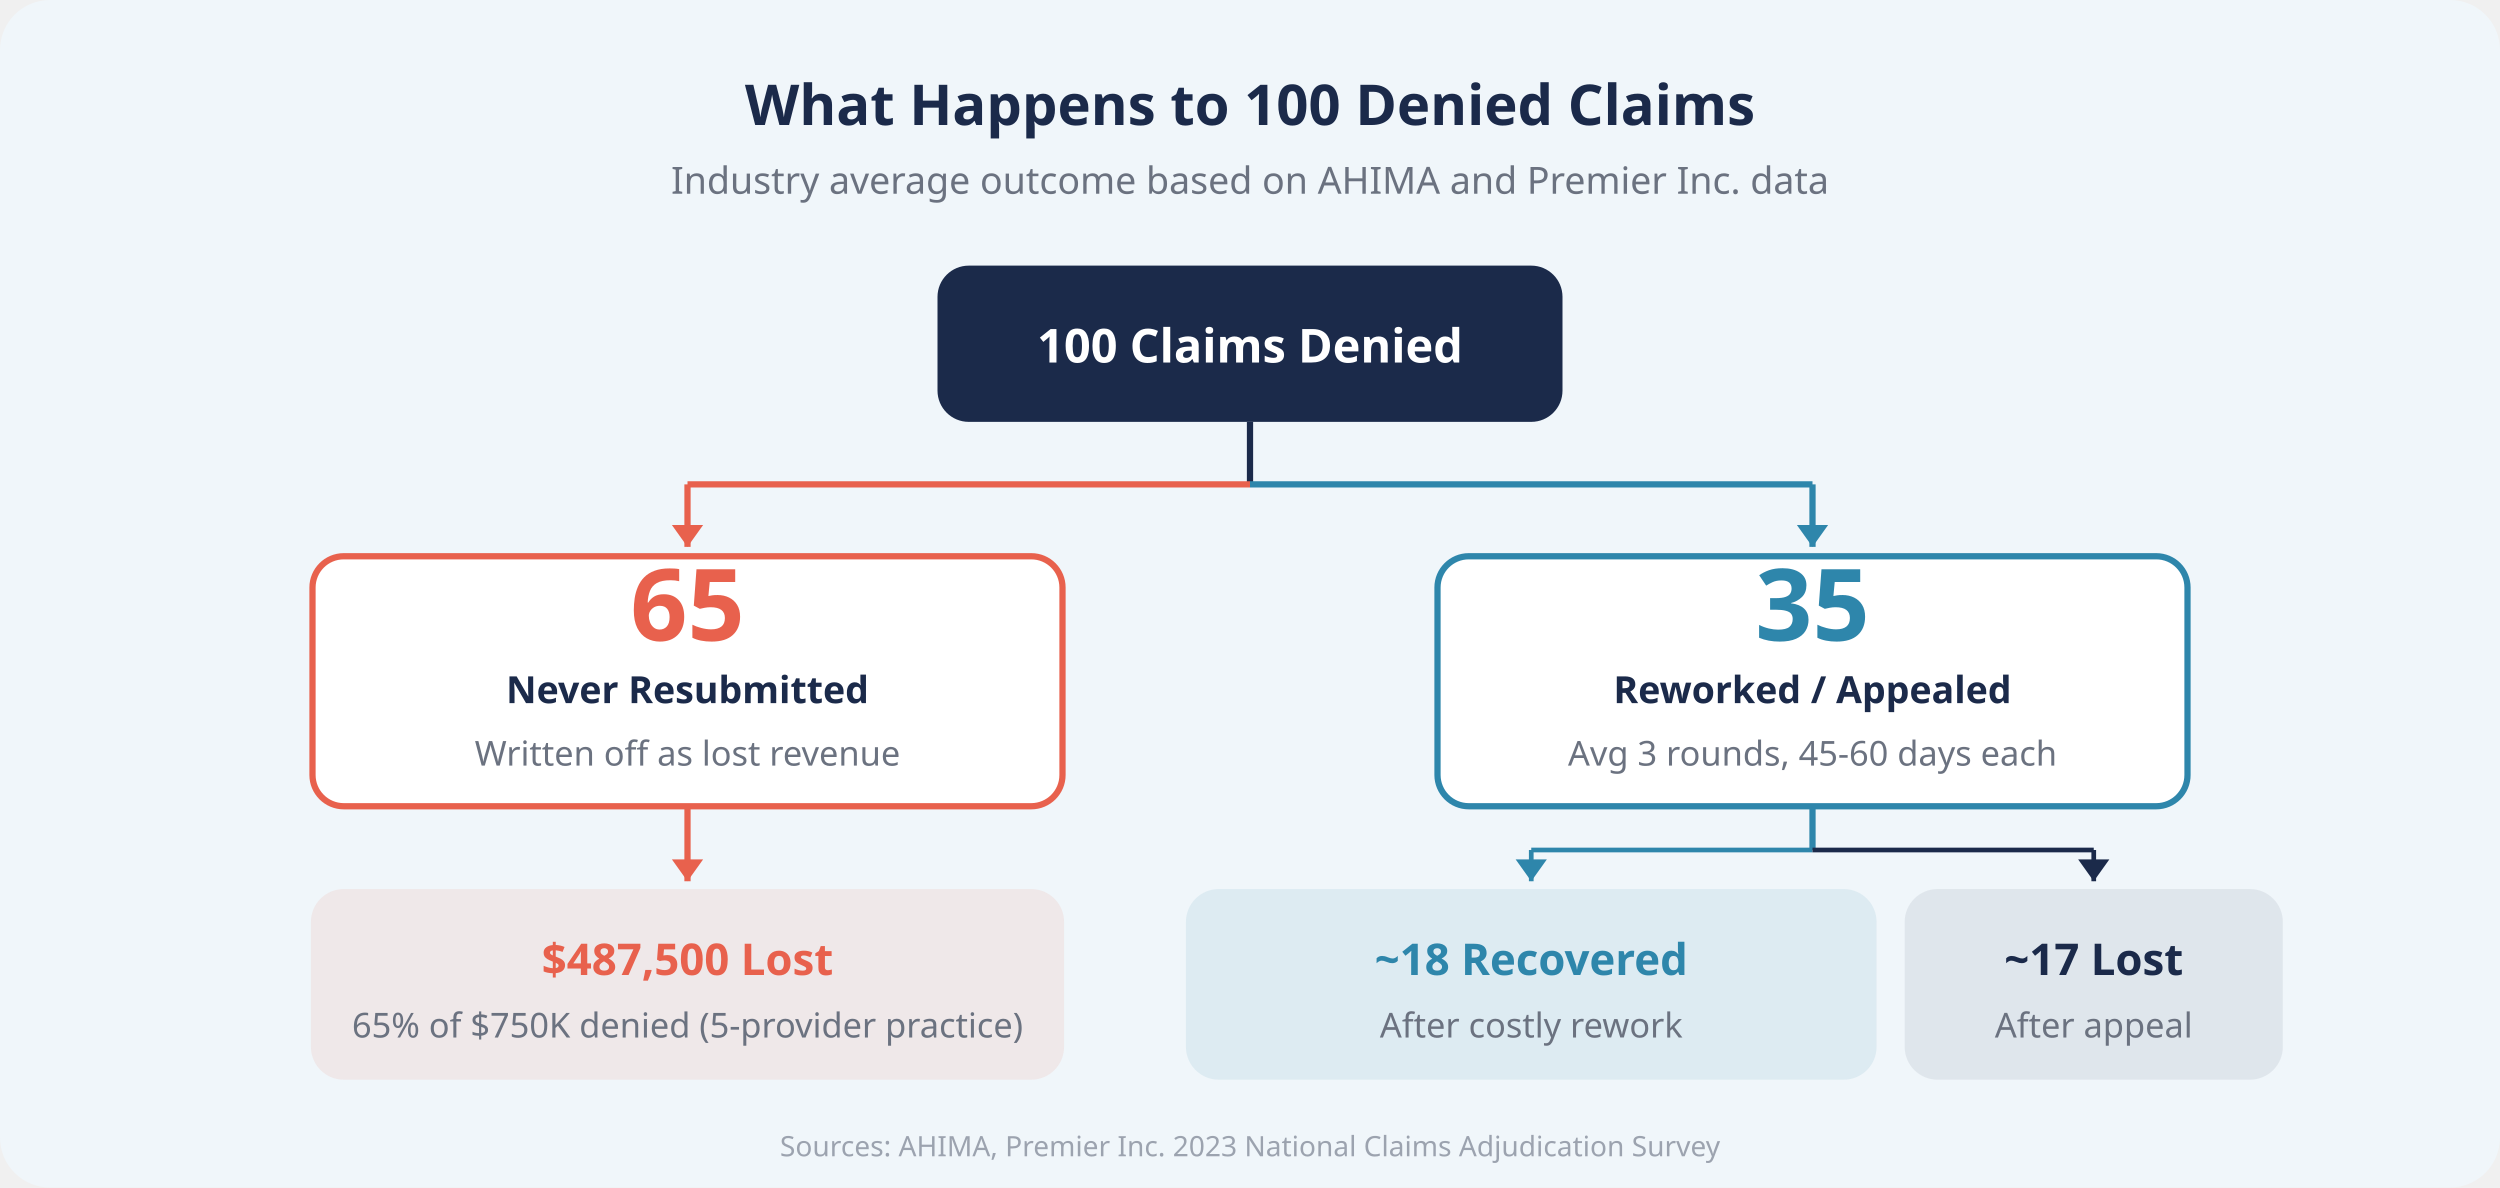
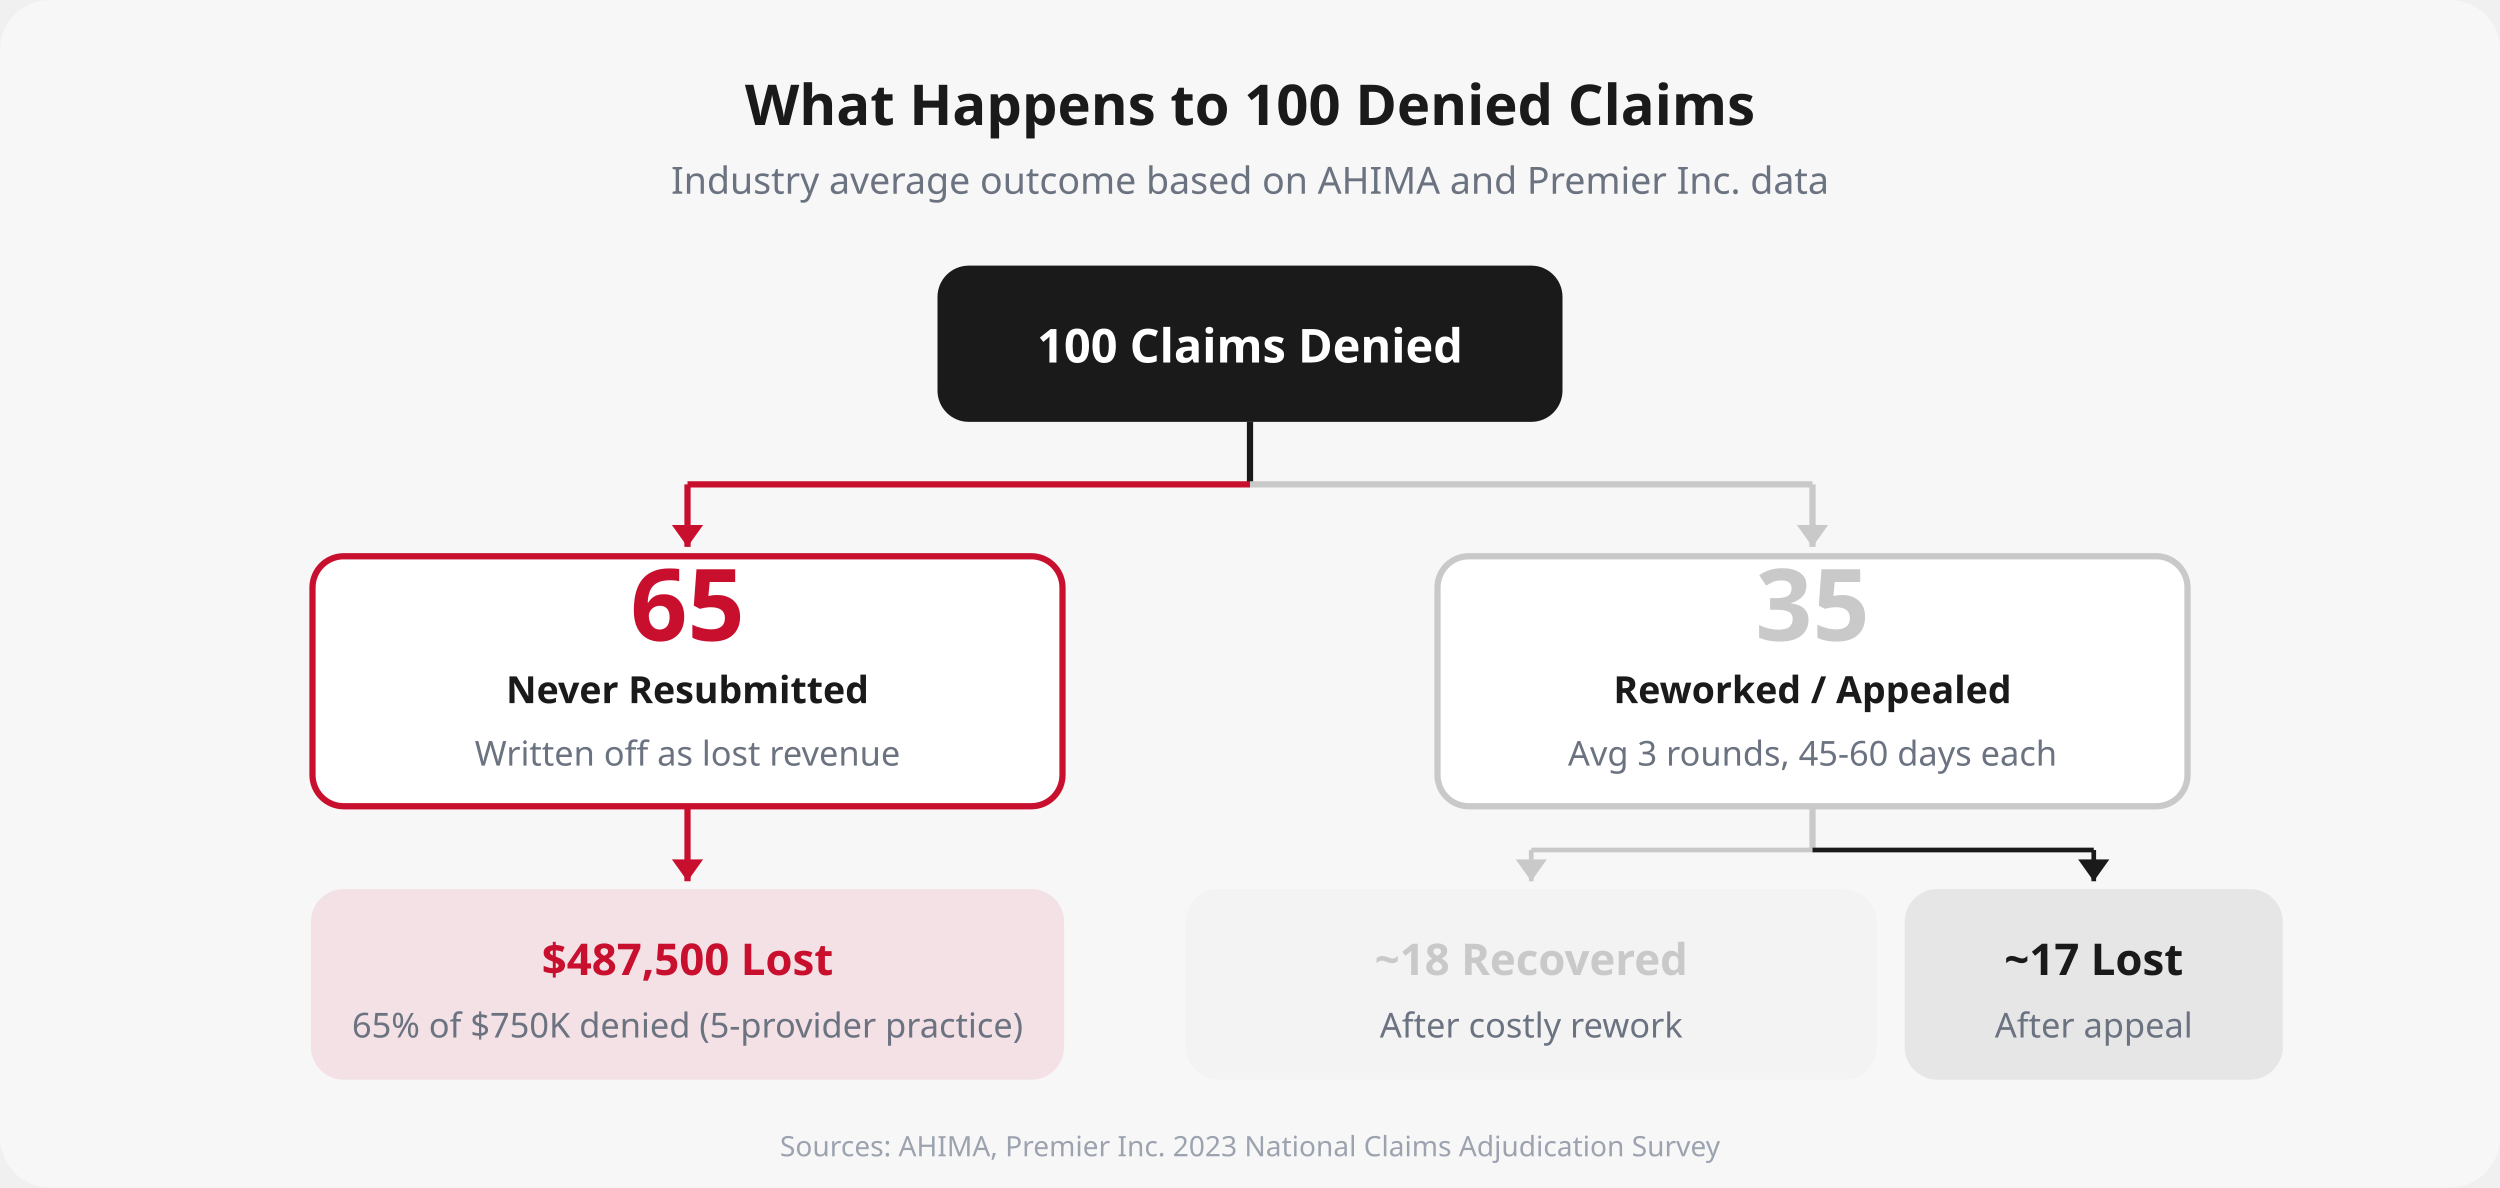
<svg xmlns="http://www.w3.org/2000/svg" width="800" height="380" viewBox="0 0 800 380" fill="none">
-   <rect width="800" height="380" rx="16" fill="#F0F6FA" />
-   <text x="400" y="40" font-family="system-ui, sans-serif" font-size="18" font-weight="700" fill="#1B2A4A" text-anchor="middle">What Happens to 100 Denied Claims</text>
+   <rect width="800" height="380" rx="16" fill="#F7F7F8" />
+   <text x="400" y="40" font-family="system-ui, sans-serif" font-size="18" font-weight="700" fill="#1A1A1A" text-anchor="middle">What Happens to 100 Denied Claims</text>
  <text x="400" y="62" font-family="system-ui, sans-serif" font-size="12" fill="#6B7280" text-anchor="middle">Industry average outcome based on AHIMA and Premier Inc. data</text>
-   <rect x="300" y="85" width="200" height="50" rx="10" fill="#1B2A4A" />
+   <rect x="300" y="85" width="200" height="50" rx="10" fill="#1A1A1A" />
  <text x="400" y="116" font-family="system-ui, sans-serif" font-size="15" font-weight="700" fill="white" text-anchor="middle">100 Claims Denied</text>
-   <line x1="400" y1="135" x2="400" y2="155" stroke="#1B2A4A" stroke-width="2" />
-   <line x1="400" y1="155" x2="220" y2="155" stroke="#E8614D" stroke-width="2" />
-   <line x1="400" y1="155" x2="580" y2="155" stroke="#2E86AB" stroke-width="2" />
-   <line x1="220" y1="155" x2="220" y2="175" stroke="#E8614D" stroke-width="2" />
-   <line x1="580" y1="155" x2="580" y2="175" stroke="#2E86AB" stroke-width="2" />
-   <polygon points="220,175 215,168 225,168" fill="#E8614D" />
-   <polygon points="580,175 575,168 585,168" fill="#2E86AB" />
-   <rect x="100" y="178" width="240" height="80" rx="10" fill="white" stroke="#E8614D" stroke-width="2" />
-   <text x="220" y="205" font-family="system-ui, sans-serif" font-size="32" font-weight="800" fill="#E8614D" text-anchor="middle">65</text>
-   <text x="220" y="225" font-family="system-ui, sans-serif" font-size="12" font-weight="600" fill="#1B2A4A" text-anchor="middle">Never Resubmitted</text>
+   <line x1="400" y1="135" x2="400" y2="155" stroke="#1A1A1A" stroke-width="2" />
+   <line x1="400" y1="155" x2="220" y2="155" stroke="#C8102E" stroke-width="2" />
+   <line x1="400" y1="155" x2="580" y2="155" stroke="#C9C9C9" stroke-width="2" />
+   <line x1="220" y1="155" x2="220" y2="175" stroke="#C8102E" stroke-width="2" />
+   <line x1="580" y1="155" x2="580" y2="175" stroke="#C9C9C9" stroke-width="2" />
+   <polygon points="220,175 215,168 225,168" fill="#C8102E" />
+   <polygon points="580,175 575,168 585,168" fill="#C9C9C9" />
+   <rect x="100" y="178" width="240" height="80" rx="10" fill="white" stroke="#C8102E" stroke-width="2" />
+   <text x="220" y="205" font-family="system-ui, sans-serif" font-size="32" font-weight="800" fill="#C8102E" text-anchor="middle">65</text>
+   <text x="220" y="225" font-family="system-ui, sans-serif" font-size="12" font-weight="600" fill="#1A1A1A" text-anchor="middle">Never Resubmitted</text>
  <text x="220" y="245" font-family="system-ui, sans-serif" font-size="11" fill="#6B7280" text-anchor="middle">Written off as lost revenue</text>
-   <rect x="460" y="178" width="240" height="80" rx="10" fill="white" stroke="#2E86AB" stroke-width="2" />
-   <text x="580" y="205" font-family="system-ui, sans-serif" font-size="32" font-weight="800" fill="#2E86AB" text-anchor="middle">35</text>
-   <text x="580" y="225" font-family="system-ui, sans-serif" font-size="12" font-weight="600" fill="#1B2A4A" text-anchor="middle">Reworked / Appealed</text>
+   <rect x="460" y="178" width="240" height="80" rx="10" fill="white" stroke="#C9C9C9" stroke-width="2" />
+   <text x="580" y="205" font-family="system-ui, sans-serif" font-size="32" font-weight="800" fill="#C9C9C9" text-anchor="middle">35</text>
+   <text x="580" y="225" font-family="system-ui, sans-serif" font-size="12" font-weight="600" fill="#1A1A1A" text-anchor="middle">Reworked / Appealed</text>
  <text x="580" y="245" font-family="system-ui, sans-serif" font-size="11" fill="#6B7280" text-anchor="middle">Avg 3 rounds, 45-60 days each</text>
-   <line x1="220" y1="258" x2="220" y2="282" stroke="#E8614D" stroke-width="2" />
-   <polygon points="220,282 215,275 225,275" fill="#E8614D" />
-   <line x1="580" y1="258" x2="580" y2="272" stroke="#2E86AB" stroke-width="2" />
-   <line x1="580" y1="272" x2="490" y2="272" stroke="#2E86AB" stroke-width="1.5" />
-   <line x1="580" y1="272" x2="670" y2="272" stroke="#1B2A4A" stroke-width="1.5" />
-   <line x1="490" y1="272" x2="490" y2="282" stroke="#2E86AB" stroke-width="1.5" />
-   <line x1="670" y1="272" x2="670" y2="282" stroke="#1B2A4A" stroke-width="1.5" />
-   <polygon points="490,282 485,275 495,275" fill="#2E86AB" />
-   <polygon points="670,282 665,275 675,275" fill="#1B2A4A" />
-   <rect x="100" y="285" width="240" height="60" rx="10" fill="#E8614D" opacity="0.1" stroke="#E8614D" stroke-width="1" />
-   <text x="220" y="312" font-family="system-ui, sans-serif" font-size="14" font-weight="700" fill="#E8614D" text-anchor="middle">$487,500 Lost</text>
+   <line x1="220" y1="258" x2="220" y2="282" stroke="#C8102E" stroke-width="2" />
+   <polygon points="220,282 215,275 225,275" fill="#C8102E" />
+   <line x1="580" y1="258" x2="580" y2="272" stroke="#C9C9C9" stroke-width="2" />
+   <line x1="580" y1="272" x2="490" y2="272" stroke="#C9C9C9" stroke-width="1.5" />
+   <line x1="580" y1="272" x2="670" y2="272" stroke="#1A1A1A" stroke-width="1.5" />
+   <line x1="490" y1="272" x2="490" y2="282" stroke="#C9C9C9" stroke-width="1.5" />
+   <line x1="670" y1="272" x2="670" y2="282" stroke="#1A1A1A" stroke-width="1.5" />
+   <polygon points="490,282 485,275 495,275" fill="#C9C9C9" />
+   <polygon points="670,282 665,275 675,275" fill="#1A1A1A" />
+   <rect x="100" y="285" width="240" height="60" rx="10" fill="#C8102E" opacity="0.1" stroke="#C8102E" stroke-width="1" />
+   <text x="220" y="312" font-family="system-ui, sans-serif" font-size="14" font-weight="700" fill="#C8102E" text-anchor="middle">$487,500 Lost</text>
  <text x="220" y="332" font-family="system-ui, sans-serif" font-size="11" fill="#6B7280" text-anchor="middle">65% of $750K denied (5-provider practice)</text>
-   <rect x="380" y="285" width="220" height="60" rx="10" fill="#2E86AB" opacity="0.1" stroke="#2E86AB" stroke-width="1" />
-   <text x="490" y="312" font-family="system-ui, sans-serif" font-size="14" font-weight="700" fill="#2E86AB" text-anchor="middle">~18 Recovered</text>
+   <rect x="380" y="285" width="220" height="60" rx="10" fill="#C9C9C9" opacity="0.1" stroke="#C9C9C9" stroke-width="1" />
+   <text x="490" y="312" font-family="system-ui, sans-serif" font-size="14" font-weight="700" fill="#C9C9C9" text-anchor="middle">~18 Recovered</text>
  <text x="490" y="332" font-family="system-ui, sans-serif" font-size="11" fill="#6B7280" text-anchor="middle">After costly rework</text>
-   <rect x="610" y="285" width="120" height="60" rx="10" fill="#1B2A4A" opacity="0.08" stroke="#1B2A4A" stroke-width="1" />
-   <text x="670" y="312" font-family="system-ui, sans-serif" font-size="14" font-weight="700" fill="#1B2A4A" text-anchor="middle">~17 Lost</text>
+   <rect x="610" y="285" width="120" height="60" rx="10" fill="#1A1A1A" opacity="0.08" stroke="#1A1A1A" stroke-width="1" />
+   <text x="670" y="312" font-family="system-ui, sans-serif" font-size="14" font-weight="700" fill="#1A1A1A" text-anchor="middle">~17 Lost</text>
  <text x="670" y="332" font-family="system-ui, sans-serif" font-size="11" fill="#6B7280" text-anchor="middle">After appeal</text>
  <text x="400" y="370" font-family="system-ui, sans-serif" font-size="9" fill="#9CA3AF" text-anchor="middle">Sources: AHIMA, Premier Inc. 2023 National Claims Adjudication Survey</text>
</svg>
